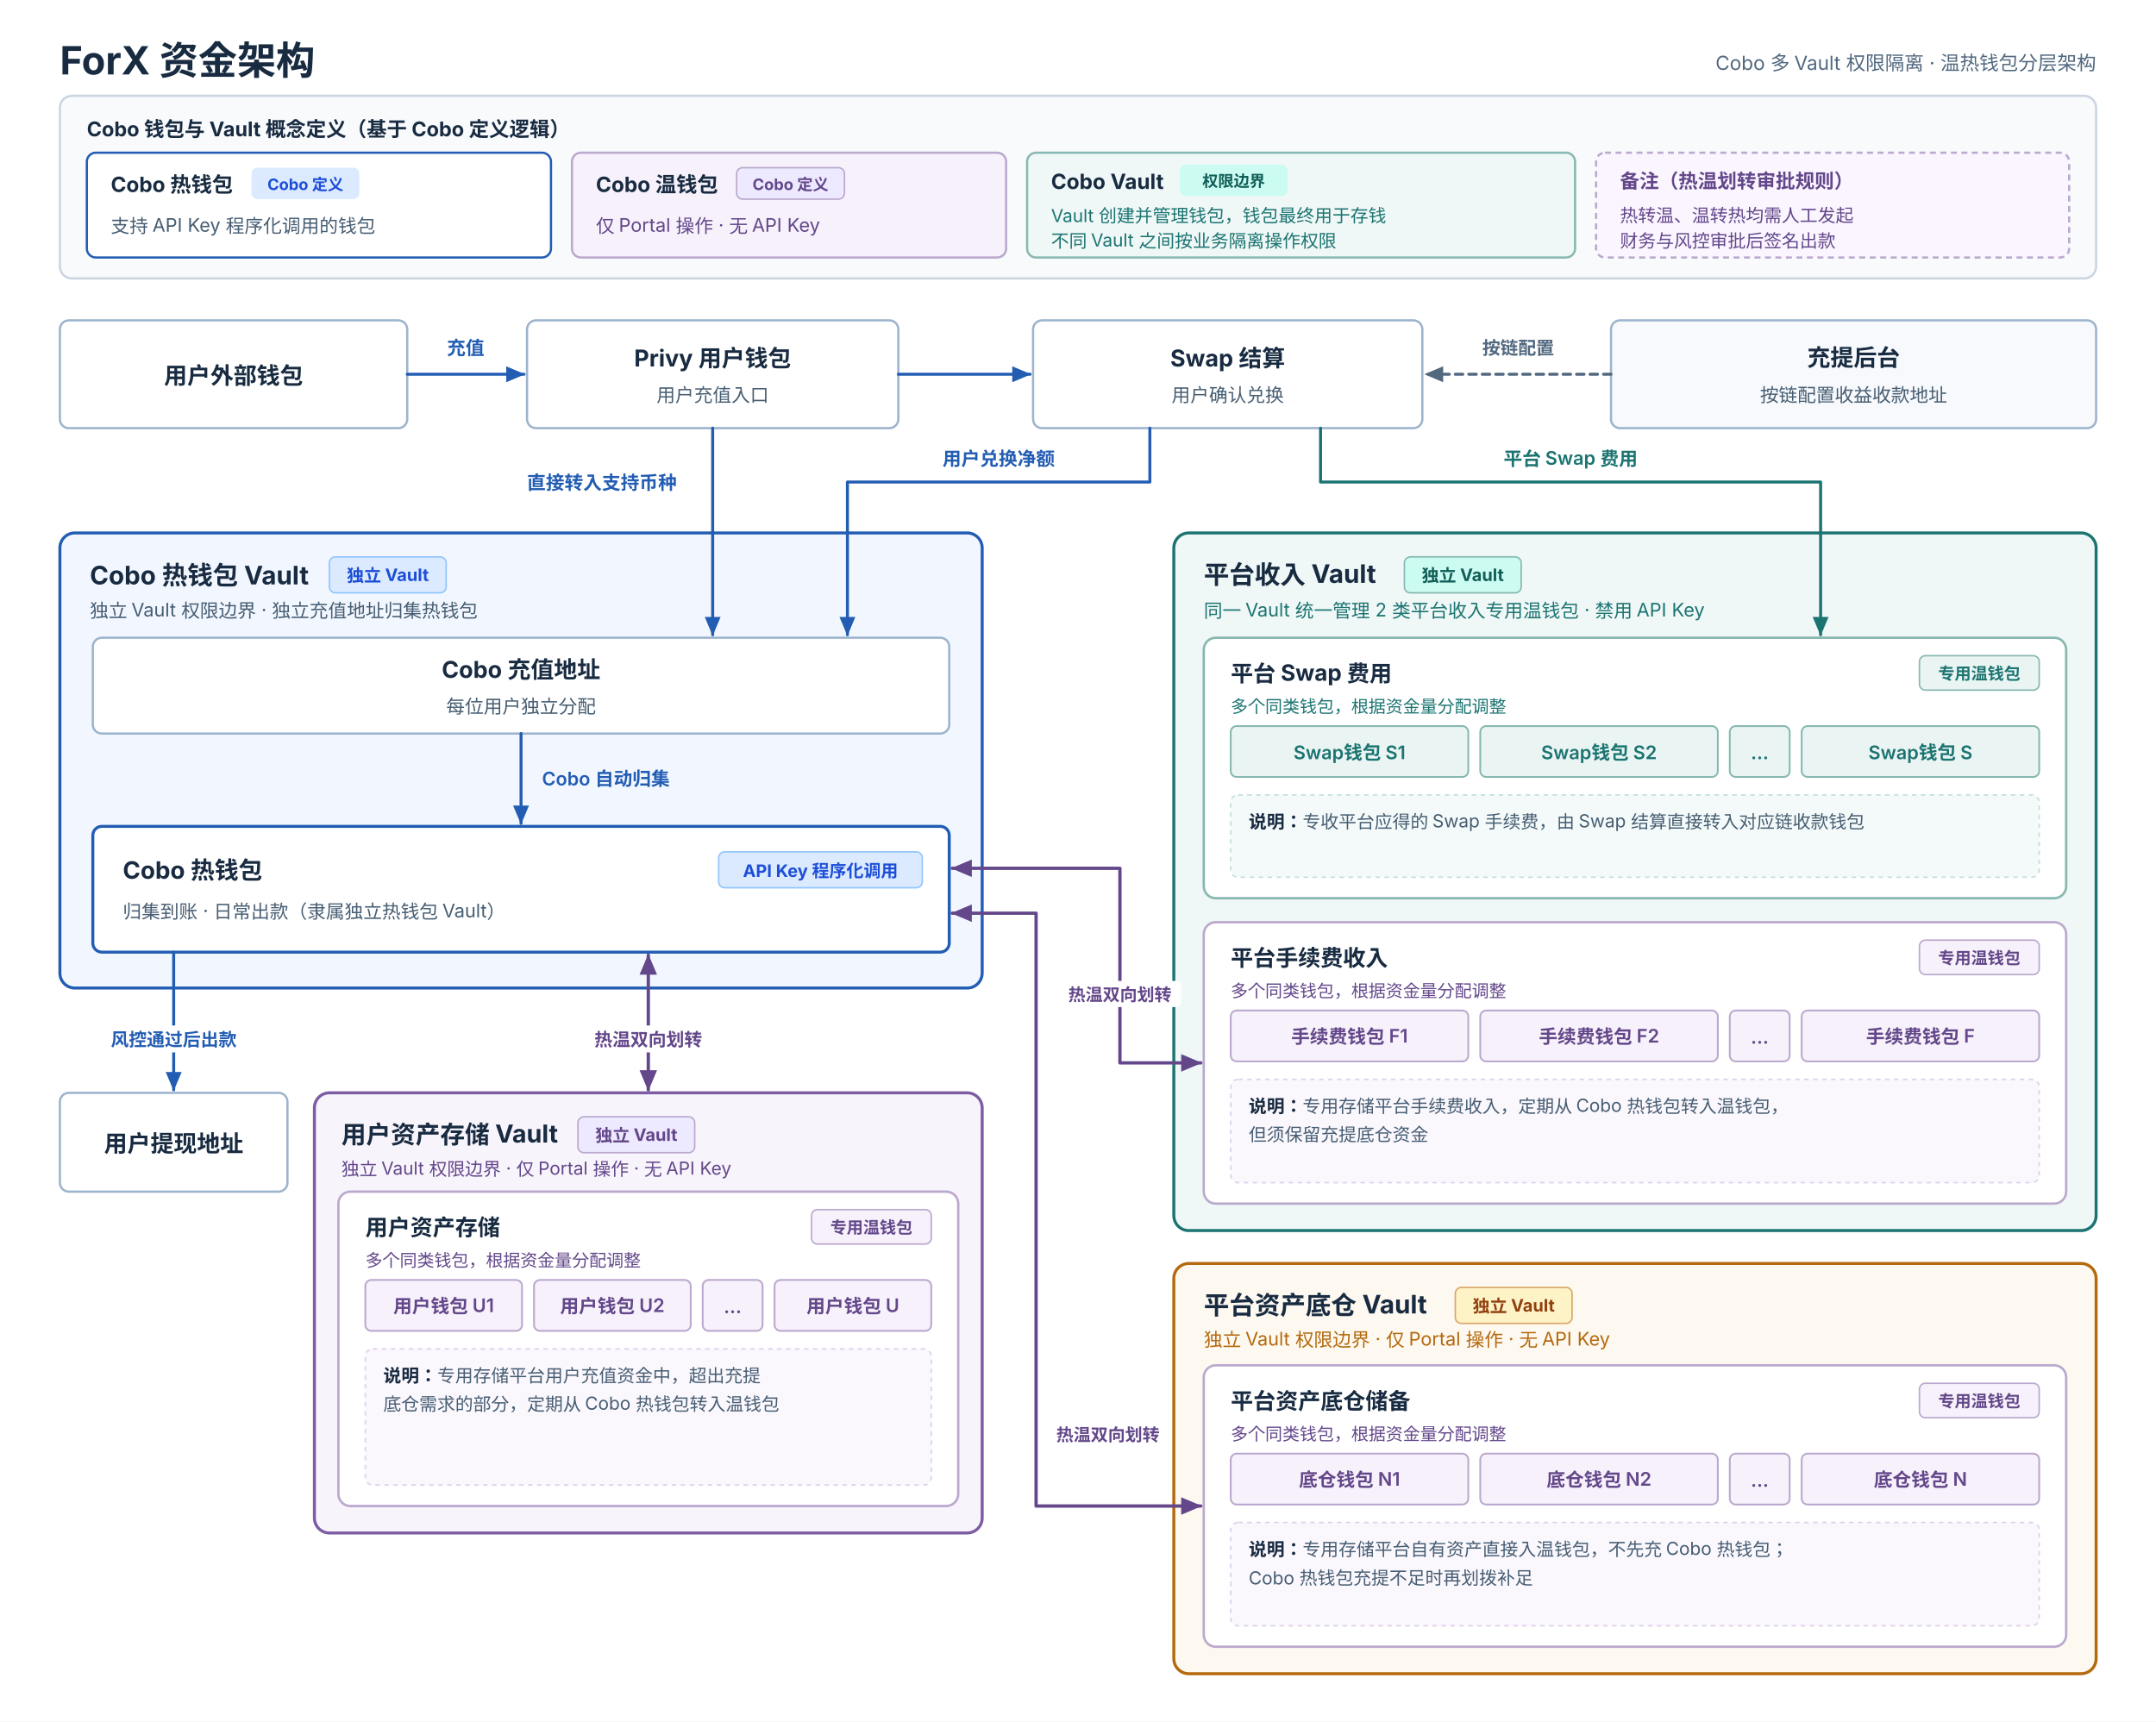
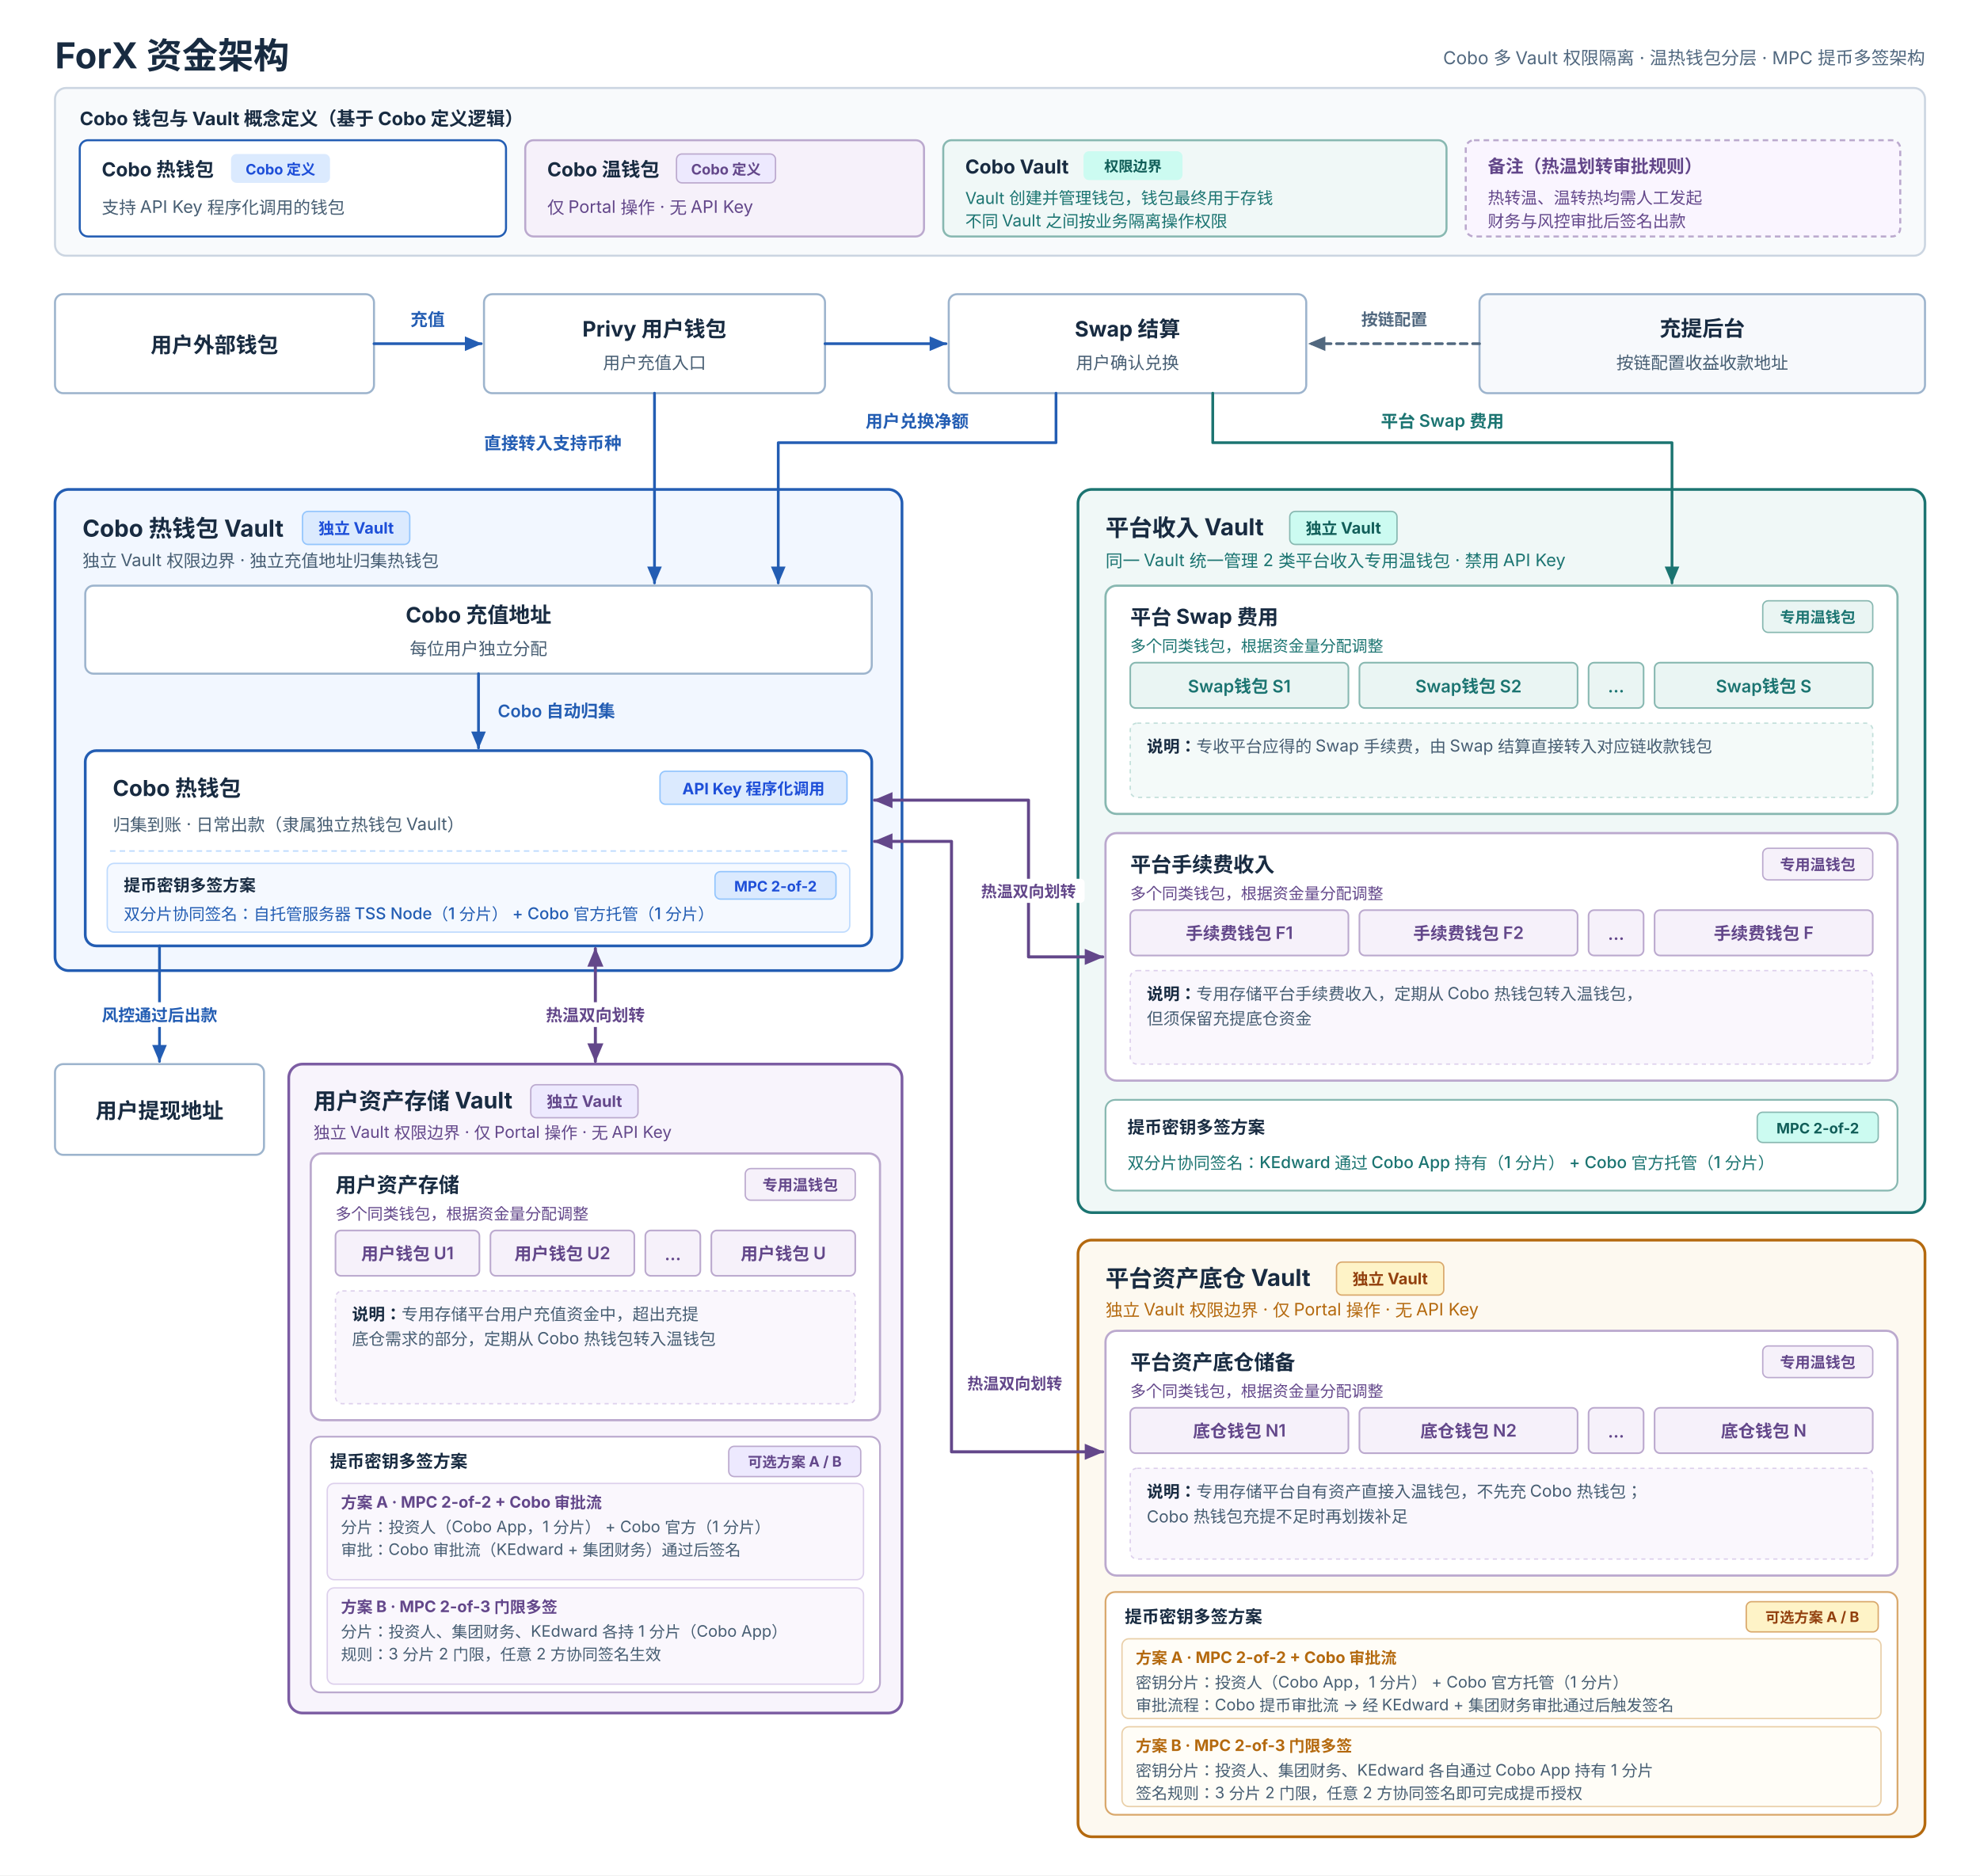
- <svg xmlns="http://www.w3.org/2000/svg" viewBox="0 0 1440 1150" width="1440" height="1150" role="img" aria-label="ForX 资金架构图">
+ <svg xmlns="http://www.w3.org/2000/svg" viewBox="0 0 1440 1364" width="1440" height="1364" role="img" aria-label="ForX 资金架构图">
  <defs>
    <style>
      text { font-family: "PingFang SC", "Hiragino Sans GB", "Microsoft YaHei", "WenQuanYi Micro Hei", -apple-system, BlinkMacSystemFont, "Segoe UI", sans-serif; }
    </style>
    <marker id="arr-blue" viewBox="0 0 10 10" refX="8.5" refY="5" markerWidth="7" markerHeight="7" orient="auto">
      <path d="M 0 1.2 L 9 5 L 0 8.8 z" fill="#235DB3" />
    </marker>
    <marker id="arr-teal" viewBox="0 0 10 10" refX="8.5" refY="5" markerWidth="7" markerHeight="7" orient="auto">
      <path d="M 0 1.2 L 9 5 L 0 8.8 z" fill="#1B7471" />
    </marker>
    <marker id="arr-slate" viewBox="0 0 10 10" refX="8.5" refY="5" markerWidth="7" markerHeight="7" orient="auto">
      <path d="M 0 1.2 L 9 5 L 0 8.8 z" fill="#51687F" />
    </marker>
    <marker id="arr-purple" viewBox="0 0 10 10" refX="8.5" refY="5" markerWidth="7" markerHeight="7" orient="auto">
      <path d="M 0 1.2 L 9 5 L 0 8.8 z" fill="#63478A" />
    </marker>
    <marker id="arr-purple-start" viewBox="0 0 10 10" refX="1.5" refY="5" markerWidth="7" markerHeight="7" orient="auto">
      <path d="M 10 1.2 L 1 5 L 10 8.8 z" fill="#63478A" />
    </marker>
  </defs>
-   <rect x="0" y="0" width="1440" height="1150" fill="#FFFFFF" />
+   <rect x="0" y="0" width="1440" height="1364" fill="#FFFFFF" />
  <text x="40" y="40" font-size="26" fill="#182B41" font-weight="bold" text-anchor="start" dominant-baseline="middle">ForX 资金架构</text>
-   <text x="1400" y="42" font-size="13" fill="#51687F" font-weight="normal" text-anchor="end" dominant-baseline="middle">Cobo 多 Vault 权限隔离 · 温热钱包分层架构</text>
+   <text x="1400" y="42" font-size="13" fill="#51687F" font-weight="normal" text-anchor="end" dominant-baseline="middle">Cobo 多 Vault 权限隔离 · 温热钱包分层 · MPC 提币多签架构</text>
  <rect x="40" y="64" width="1360" height="122" rx="8" ry="8" fill="#F8FAFC" stroke="#CBD5E1" stroke-width="1.5" />
  <text x="58" y="86" font-size="13.5" fill="#182B41" font-weight="bold" text-anchor="start" dominant-baseline="middle">Cobo 钱包与 Vault 概念定义（基于 Cobo 定义逻辑）</text>
  <rect x="58" y="102" width="310" height="70" rx="6" ry="6" fill="#FFFFFF" stroke="#235DB3" stroke-width="1.5" />
  <text x="74" y="123" font-size="14" fill="#182B41" font-weight="bold" text-anchor="start" dominant-baseline="middle">Cobo 热钱包</text>
  <rect x="168" y="112" width="72" height="21" rx="4" fill="#DBEAFE" />
  <text x="204.0" y="123.0" font-size="10.5" fill="#1D4ED8" font-weight="bold" text-anchor="middle" dominant-baseline="middle">Cobo 定义</text>
  <text x="74" y="151" font-size="12.5" fill="#465D72" font-weight="normal" text-anchor="start" dominant-baseline="middle">支持 API Key 程序化调用的钱包</text>
  <rect x="382" y="102" width="290" height="70" rx="6" ry="6" fill="#F6F1FA" stroke="#BBA9CE" stroke-width="1.5" />
  <text x="398" y="123" font-size="14" fill="#182B41" font-weight="bold" text-anchor="start" dominant-baseline="middle">Cobo 温钱包</text>
  <rect x="492" y="112" width="72" height="21" rx="4" fill="#EDE9FE" stroke="#BBA9CE" stroke-width="1" />
  <text x="528.0" y="123.0" font-size="10.5" fill="#63478A" font-weight="bold" text-anchor="middle" dominant-baseline="middle">Cobo 定义</text>
  <text x="398" y="151" font-size="12.5" fill="#63478A" font-weight="normal" text-anchor="start" dominant-baseline="middle">仅 Portal 操作 · 无 API Key</text>
  <rect x="686" y="102" width="366" height="70" rx="6" ry="6" fill="#F0F8F7" stroke="#88B8B1" stroke-width="1.5" />
  <text x="702" y="121" font-size="14" fill="#182B41" font-weight="bold" text-anchor="start" dominant-baseline="middle">Cobo Vault</text>
  <rect x="788" y="110" width="72" height="21" rx="4" fill="#CCFBF1" />
  <text x="824.0" y="121.0" font-size="10.5" fill="#115E59" font-weight="bold" text-anchor="middle" dominant-baseline="middle">权限边界</text>
  <text x="702" y="144" font-size="12" fill="#1B7471" font-weight="normal" text-anchor="start" dominant-baseline="middle">Vault 创建并管理钱包，钱包最终用于存钱</text>
  <text x="702" y="161" font-size="12" fill="#1B7471" font-weight="normal" text-anchor="start" dominant-baseline="middle">不同 Vault 之间按业务隔离操作权限</text>
  <rect x="1066" y="102" width="316" height="70" rx="6" ry="6" fill="#FAF5FF" stroke="#BBA9CE" stroke-width="1.5" stroke-dasharray="4 3" />
  <text x="1082" y="121" font-size="13" fill="#63478A" font-weight="bold" text-anchor="start" dominant-baseline="middle">备注（热温划转审批规则）</text>
  <text x="1082" y="144" font-size="12" fill="#63478A" font-weight="normal" text-anchor="start" dominant-baseline="middle">热转温、温转热均需人工发起</text>
  <text x="1082" y="161" font-size="12" fill="#63478A" font-weight="normal" text-anchor="start" dominant-baseline="middle">财务与风控审批后签名出款</text>
  <rect x="40" y="214" width="232" height="72" rx="6" ry="6" fill="#FFFFFF" stroke="#9DB4CD" stroke-width="1.5" />
  <text x="156.0" y="251.0" font-size="15.5" fill="#182B41" font-weight="bold" text-anchor="middle" dominant-baseline="middle">用户外部钱包</text>
  <rect x="352" y="214" width="248" height="72" rx="6" ry="6" fill="#FFFFFF" stroke="#9DB4CD" stroke-width="1.5" />
  <text x="476.0" y="239.0" font-size="15.5" fill="#182B41" font-weight="bold" text-anchor="middle" dominant-baseline="middle">Privy 用户钱包</text>
  <text x="476.0" y="264.0" font-size="12.5" fill="#465D72" font-weight="normal" text-anchor="middle" dominant-baseline="middle">用户充值入口</text>
  <rect x="690" y="214" width="260" height="72" rx="6" ry="6" fill="#FFFFFF" stroke="#9DB4CD" stroke-width="1.5" />
  <text x="820.0" y="239.0" font-size="15.5" fill="#182B41" font-weight="bold" text-anchor="middle" dominant-baseline="middle">Swap 结算</text>
  <text x="820.0" y="264.0" font-size="12.5" fill="#465D72" font-weight="normal" text-anchor="middle" dominant-baseline="middle">用户确认兑换</text>
  <rect x="1076" y="214" width="324" height="72" rx="6" ry="6" fill="#F7F9FC" stroke="#9DB4CD" stroke-width="1.5" />
  <text x="1238.0" y="239.0" font-size="15.5" fill="#182B41" font-weight="bold" text-anchor="middle" dominant-baseline="middle">充提后台</text>
  <text x="1238.0" y="264.0" font-size="12.5" fill="#465D72" font-weight="normal" text-anchor="middle" dominant-baseline="middle">按链配置收益收款地址</text>
  <path d="M 272 250 L 350 250" fill="none" stroke="#235DB3" stroke-width="2.0" stroke-linejoin="round" stroke-linecap="round" marker-end="url(#arr-blue)" />
  <rect x="291.8" y="222.8" width="38.5" height="18.5" rx="3" fill="#FFFFFF" />
  <text x="311" y="232.5" font-size="12.5" fill="#235DB3" font-weight="600" text-anchor="middle" dominant-baseline="middle">充值</text>
  <path d="M 600 250 L 688 250" fill="none" stroke="#235DB3" stroke-width="2.0" stroke-linejoin="round" stroke-linecap="round" marker-end="url(#arr-blue)" />
  <path d="M 1076 250 L 952 250" fill="none" stroke="#51687F" stroke-width="2.0" stroke-linejoin="round" stroke-linecap="round" stroke-dasharray="5 4" marker-end="url(#arr-slate)" />
  <rect x="983.5" y="223.0" width="61.0" height="18.0" rx="3" fill="#FFFFFF" />
  <text x="1014" y="232.5" font-size="12" fill="#51687F" font-weight="600" text-anchor="middle" dominant-baseline="middle">按链配置</text>
-   <rect x="40" y="356" width="616" height="304" rx="10" ry="10" fill="#F2F7FF" stroke="#235DB3" stroke-width="2.0" />
+   <rect x="40" y="356" width="616" height="350" rx="10" ry="10" fill="#F2F7FF" stroke="#235DB3" stroke-width="2.0" />
  <text x="60" y="384" font-size="17" fill="#182B41" font-weight="bold" text-anchor="start" dominant-baseline="middle">Cobo 热钱包 Vault</text>
  <rect x="220" y="372" width="78" height="24" rx="4" fill="#DBEAFE" stroke="#93C5FD" stroke-width="1" />
  <text x="259.0" y="384.5" font-size="11.5" fill="#1D4ED8" font-weight="bold" text-anchor="middle" dominant-baseline="middle">独立 Vault</text>
  <text x="60" y="408" font-size="12.5" fill="#465D72" font-weight="normal" text-anchor="start" dominant-baseline="middle">独立 Vault 权限边界 · 独立充值地址归集热钱包</text>
  <rect x="62" y="426" width="572" height="64" rx="6" ry="6" fill="#FFFFFF" stroke="#9DB4CD" stroke-width="1.5" />
  <text x="348.0" y="447.0" font-size="15.5" fill="#182B41" font-weight="bold" text-anchor="middle" dominant-baseline="middle">Cobo 充值地址</text>
  <text x="348.0" y="472.0" font-size="12.5" fill="#465D72" font-weight="normal" text-anchor="middle" dominant-baseline="middle">每位用户独立分配</text>
-   <rect x="62" y="552" width="572" height="84" rx="6" ry="6" fill="#FFFFFF" stroke="#235DB3" stroke-width="2.0" />
-   <text x="82" y="581" font-size="16" fill="#182B41" font-weight="bold" text-anchor="start" dominant-baseline="middle">Cobo 热钱包</text>
-   <rect x="480" y="569" width="136" height="24" rx="4" fill="#DBEAFE" stroke="#93C5FD" stroke-width="1" />
-   <text x="548.0" y="581.5" font-size="11.5" fill="#1D4ED8" font-weight="bold" text-anchor="middle" dominant-baseline="middle">API Key 程序化调用</text>
-   <text x="82" y="609" font-size="12.5" fill="#465D72" font-weight="normal" text-anchor="start" dominant-baseline="middle">归集到账 · 日常出款（隶属独立热钱包 Vault）</text>
-   <path d="M 348 490 L 348 550" fill="none" stroke="#235DB3" stroke-width="2.0" stroke-linejoin="round" stroke-linecap="round" marker-end="url(#arr-blue)" />
-   <text x="362" y="520" font-size="12.5" fill="#235DB3" font-weight="600" text-anchor="start" dominant-baseline="middle">Cobo 自动归集</text>
-   <rect x="40" y="730" width="152" height="66" rx="6" ry="6" fill="#FFFFFF" stroke="#9DB4CD" stroke-width="1.5" />
-   <text x="116.0" y="764.0" font-size="15.5" fill="#182B41" font-weight="bold" text-anchor="middle" dominant-baseline="middle">用户提现地址</text>
-   <rect x="210" y="730" width="446" height="294" rx="10" ry="10" fill="#F8F4FC" stroke="#7C5DA3" stroke-width="2.0" />
-   <text x="228" y="758" font-size="16.5" fill="#182B41" font-weight="bold" text-anchor="start" dominant-baseline="middle">用户资产存储 Vault</text>
-   <rect x="386" y="746" width="78" height="24" rx="4" fill="#EDE9FE" stroke="#BBA9CE" stroke-width="1" />
-   <text x="425.0" y="758.5" font-size="11.5" fill="#63478A" font-weight="bold" text-anchor="middle" dominant-baseline="middle">独立 Vault</text>
-   <text x="228" y="781" font-size="12" fill="#63478A" font-weight="normal" text-anchor="start" dominant-baseline="middle">独立 Vault 权限边界 · 仅 Portal 操作 · 无 API Key</text>
-   <rect x="226" y="796" width="414" height="210" rx="8" ry="8" fill="#FFFFFF" stroke="#BBA9CE" stroke-width="1.6" />
-   <text x="244" y="820" font-size="15" fill="#182B41" font-weight="bold" text-anchor="start" dominant-baseline="middle">用户资产存储</text>
-   <rect x="542" y="808" width="80" height="23" rx="4" fill="#F6F1FA" stroke="#BBA9CE" stroke-width="1" />
-   <text x="582.0" y="820.0" font-size="11" fill="#63478A" font-weight="bold" text-anchor="middle" dominant-baseline="middle">专用温钱包</text>
-   <text x="244" y="842" font-size="11.5" fill="#63478A" font-weight="normal" text-anchor="start" dominant-baseline="middle">多个同类钱包，根据资金量分配调整</text>
-   <rect x="244" y="855" width="104.667" height="34" rx="4" ry="4" fill="#F6F1FA" stroke="#BBA9CE" stroke-width="1.2" />
-   <text x="296.333" y="872.5" font-size="12.5" fill="#63478A" font-weight="600" text-anchor="middle" dominant-baseline="middle">用户钱包 U1</text>
-   <rect x="356.667" y="855" width="104.667" height="34" rx="4" ry="4" fill="#F6F1FA" stroke="#BBA9CE" stroke-width="1.2" />
-   <text x="409.0" y="872.5" font-size="12.5" fill="#63478A" font-weight="600" text-anchor="middle" dominant-baseline="middle">用户钱包 U2</text>
-   <rect x="469.333" y="855" width="40" height="34" rx="4" ry="4" fill="#F6F1FA" stroke="#BBA9CE" stroke-width="1.2" />
-   <text x="489.333" y="872.5" font-size="12.5" fill="#63478A" font-weight="600" text-anchor="middle" dominant-baseline="middle">…</text>
-   <rect x="517.333" y="855" width="104.667" height="34" rx="4" ry="4" fill="#F6F1FA" stroke="#BBA9CE" stroke-width="1.2" />
-   <text x="569.667" y="872.5" font-size="12.5" fill="#63478A" font-weight="600" text-anchor="middle" dominant-baseline="middle">用户钱包 U</text>
-   <rect x="244" y="901" width="378" height="91" rx="5" ry="5" fill="#FAF7FD" stroke="#DDD0EC" stroke-width="1.0" stroke-dasharray="3 3" />
-   <text x="256" y="919" font-size="12" fill="#182B41" font-weight="bold" text-anchor="start" dominant-baseline="middle">说明：</text>
-   <text x="292" y="919" font-size="12" fill="#465D72" font-weight="normal" text-anchor="start" dominant-baseline="middle">专用存储平台用户充值资金中，超出充提</text>
-   <text x="256" y="938" font-size="12" fill="#465D72" font-weight="normal" text-anchor="start" dominant-baseline="middle">底仓需求的部分，定期从 Cobo 热钱包转入温钱包</text>
-   <path d="M 116 636 L 116 728" fill="none" stroke="#235DB3" stroke-width="2.0" stroke-linejoin="round" stroke-linecap="round" marker-end="url(#arr-blue)" />
-   <rect x="67.8" y="685.0" width="96.3" height="18.0" rx="3" fill="#FFFFFF" />
-   <text x="116" y="694.5" font-size="12" fill="#235DB3" font-weight="600" text-anchor="middle" dominant-baseline="middle">风控通过后出款</text>
-   <path d="M 433 638 L 433 728" fill="none" stroke="#63478A" stroke-width="2.2" stroke-linejoin="round" stroke-linecap="round" marker-start="url(#arr-purple-start)" marker-end="url(#arr-purple)" />
-   <rect x="390.7" y="685.0" width="84.6" height="18.0" rx="3" fill="#FFFFFF" />
-   <text x="433" y="694.5" font-size="12" fill="#63478A" font-weight="600" text-anchor="middle" dominant-baseline="middle">热温双向划转</text>
-   <rect x="784" y="356" width="616" height="466" rx="10" ry="10" fill="#F0F8F7" stroke="#1B7471" stroke-width="2.0" />
+   <rect x="62" y="546" width="572" height="142" rx="8" ry="8" fill="#FFFFFF" stroke="#235DB3" stroke-width="2.0" />
+   <text x="82" y="573" font-size="16" fill="#182B41" font-weight="bold" text-anchor="start" dominant-baseline="middle">Cobo 热钱包</text>
+   <rect x="480" y="561" width="136" height="24" rx="4" fill="#DBEAFE" stroke="#93C5FD" stroke-width="1" />
+   <text x="548.0" y="573.5" font-size="11.5" fill="#1D4ED8" font-weight="bold" text-anchor="middle" dominant-baseline="middle">API Key 程序化调用</text>
+   <text x="82" y="600" font-size="12.5" fill="#465D72" font-weight="normal" text-anchor="start" dominant-baseline="middle">归集到账 · 日常出款（隶属独立热钱包 Vault）</text>
+   <line x1="80" y1="619" x2="616" y2="619" stroke="#BFDBFE" stroke-width="1.1" stroke-dasharray="4 3" />
+   <rect x="78" y="628" width="540" height="50" rx="5" ry="5" fill="#F5F9FF" stroke="#BFDBFE" stroke-width="1.0" />
+   <text x="90" y="644" font-size="12" fill="#182B41" font-weight="bold" text-anchor="start" dominant-baseline="middle">提币密钥多签方案</text>
+   <rect x="520" y="634" width="88" height="20" rx="4" fill="#DBEAFE" stroke="#93C5FD" stroke-width="1" />
+   <text x="564.0" y="644.5" font-size="10.5" fill="#1D4ED8" font-weight="bold" text-anchor="middle" dominant-baseline="middle">MPC 2-of-2</text>
+   <text x="90" y="665" font-size="11.8" fill="#235DB3" font-weight="500" text-anchor="start" dominant-baseline="middle">双分片协同签名：自托管服务器 TSS Node（1 分片） + Cobo 官方托管（1 分片）</text>
+   <path d="M 348 490 L 348 544" fill="none" stroke="#235DB3" stroke-width="2.0" stroke-linejoin="round" stroke-linecap="round" marker-end="url(#arr-blue)" />
+   <text x="362" y="517" font-size="12.5" fill="#235DB3" font-weight="600" text-anchor="start" dominant-baseline="middle">Cobo 自动归集</text>
+   <rect x="40" y="774" width="152" height="66" rx="6" ry="6" fill="#FFFFFF" stroke="#9DB4CD" stroke-width="1.5" />
+   <text x="116.0" y="808.0" font-size="15.5" fill="#182B41" font-weight="bold" text-anchor="middle" dominant-baseline="middle">用户提现地址</text>
+   <rect x="210" y="774" width="446" height="472" rx="10" ry="10" fill="#F8F4FC" stroke="#7C5DA3" stroke-width="2.0" />
+   <text x="228" y="801" font-size="16.5" fill="#182B41" font-weight="bold" text-anchor="start" dominant-baseline="middle">用户资产存储 Vault</text>
+   <rect x="386" y="789" width="78" height="24" rx="4" fill="#EDE9FE" stroke="#BBA9CE" stroke-width="1" />
+   <text x="425.0" y="801.5" font-size="11.5" fill="#63478A" font-weight="bold" text-anchor="middle" dominant-baseline="middle">独立 Vault</text>
+   <text x="228" y="824" font-size="12" fill="#63478A" font-weight="normal" text-anchor="start" dominant-baseline="middle">独立 Vault 权限边界 · 仅 Portal 操作 · 无 API Key</text>
+   <rect x="226" y="839" width="414" height="194" rx="8" ry="8" fill="#FFFFFF" stroke="#BBA9CE" stroke-width="1.6" />
+   <text x="244" y="862" font-size="15" fill="#182B41" font-weight="bold" text-anchor="start" dominant-baseline="middle">用户资产存储</text>
+   <rect x="542" y="850" width="80" height="23" rx="4" fill="#F6F1FA" stroke="#BBA9CE" stroke-width="1" />
+   <text x="582.0" y="862.0" font-size="11" fill="#63478A" font-weight="bold" text-anchor="middle" dominant-baseline="middle">专用温钱包</text>
+   <text x="244" y="883" font-size="11.5" fill="#63478A" font-weight="normal" text-anchor="start" dominant-baseline="middle">多个同类钱包，根据资金量分配调整</text>
+   <rect x="244" y="895" width="104.667" height="33" rx="4" ry="4" fill="#F6F1FA" stroke="#BBA9CE" stroke-width="1.2" />
+   <text x="296.333" y="912.0" font-size="12.5" fill="#63478A" font-weight="600" text-anchor="middle" dominant-baseline="middle">用户钱包 U1</text>
+   <rect x="356.667" y="895" width="104.667" height="33" rx="4" ry="4" fill="#F6F1FA" stroke="#BBA9CE" stroke-width="1.2" />
+   <text x="409.0" y="912.0" font-size="12.5" fill="#63478A" font-weight="600" text-anchor="middle" dominant-baseline="middle">用户钱包 U2</text>
+   <rect x="469.333" y="895" width="40" height="33" rx="4" ry="4" fill="#F6F1FA" stroke="#BBA9CE" stroke-width="1.2" />
+   <text x="489.333" y="912.0" font-size="12.5" fill="#63478A" font-weight="600" text-anchor="middle" dominant-baseline="middle">…</text>
+   <rect x="517.333" y="895" width="104.667" height="33" rx="4" ry="4" fill="#F6F1FA" stroke="#BBA9CE" stroke-width="1.2" />
+   <text x="569.667" y="912.0" font-size="12.5" fill="#63478A" font-weight="600" text-anchor="middle" dominant-baseline="middle">用户钱包 U</text>
+   <rect x="244" y="939" width="378" height="82" rx="5" ry="5" fill="#FAF7FD" stroke="#DDD0EC" stroke-width="1.0" stroke-dasharray="3 3" />
+   <text x="256" y="956" font-size="12" fill="#182B41" font-weight="bold" text-anchor="start" dominant-baseline="middle">说明：</text>
+   <text x="292" y="956" font-size="12" fill="#465D72" font-weight="normal" text-anchor="start" dominant-baseline="middle">专用存储平台用户充值资金中，超出充提</text>
+   <text x="256" y="974" font-size="12" fill="#465D72" font-weight="normal" text-anchor="start" dominant-baseline="middle">底仓需求的部分，定期从 Cobo 热钱包转入温钱包</text>
+   <rect x="226" y="1045" width="414" height="186" rx="7" ry="7" fill="#FFFFFF" stroke="#BBA9CE" stroke-width="1.3" />
+   <text x="240" y="1063" font-size="12.5" fill="#182B41" font-weight="bold" text-anchor="start" dominant-baseline="middle">提币密钥多签方案</text>
+   <rect x="530" y="1052" width="96" height="22" rx="4" fill="#EDE9FE" stroke="#BBA9CE" stroke-width="1" />
+   <text x="578.0" y="1063.5" font-size="10.5" fill="#63478A" font-weight="bold" text-anchor="middle" dominant-baseline="middle">可选方案 A / B</text>
+   <rect x="238" y="1079.0" width="390" height="70.0" rx="5" ry="5" fill="#FAF7FD" stroke="#DDD0EC" stroke-width="1.0" />
+   <text x="248" y="1093.0" font-size="11.5" fill="#63478A" font-weight="bold" text-anchor="start" dominant-baseline="middle">方案 A · MPC 2-of-2 + Cobo 审批流</text>
+   <text x="248" y="1111.0" font-size="11.5" fill="#465D72" font-weight="normal" text-anchor="start" dominant-baseline="middle">分片：投资人（Cobo App，1 分片） + Cobo 官方（1 分片）</text>
+   <text x="248" y="1127.5" font-size="11.5" fill="#465D72" font-weight="normal" text-anchor="start" dominant-baseline="middle">审批：Cobo 审批流（KEdward + 集团财务）通过后签名</text>
+   <rect x="238" y="1155.0" width="390" height="70.0" rx="5" ry="5" fill="#FAF7FD" stroke="#DDD0EC" stroke-width="1.0" />
+   <text x="248" y="1169.0" font-size="11.5" fill="#63478A" font-weight="bold" text-anchor="start" dominant-baseline="middle">方案 B · MPC 2-of-3 门限多签</text>
+   <text x="248" y="1187.0" font-size="11.5" fill="#465D72" font-weight="normal" text-anchor="start" dominant-baseline="middle">分片：投资人、集团财务、KEdward 各持 1 分片（Cobo App）</text>
+   <text x="248" y="1203.5" font-size="11.5" fill="#465D72" font-weight="normal" text-anchor="start" dominant-baseline="middle">规则：3 分片 2 门限，任意 2 方协同签名生效</text>
+   <path d="M 116 688 L 116 772" fill="none" stroke="#235DB3" stroke-width="2.0" stroke-linejoin="round" stroke-linecap="round" marker-end="url(#arr-blue)" />
+   <rect x="67.8" y="729.0" width="96.3" height="18.0" rx="3" fill="#FFFFFF" />
+   <text x="116" y="738.5" font-size="12" fill="#235DB3" font-weight="600" text-anchor="middle" dominant-baseline="middle">风控通过后出款</text>
+   <path d="M 433 690 L 433 772" fill="none" stroke="#63478A" stroke-width="2.2" stroke-linejoin="round" stroke-linecap="round" marker-start="url(#arr-purple-start)" marker-end="url(#arr-purple)" />
+   <rect x="390.7" y="729.0" width="84.6" height="18.0" rx="3" fill="#FFFFFF" />
+   <text x="433" y="738.5" font-size="12" fill="#63478A" font-weight="600" text-anchor="middle" dominant-baseline="middle">热温双向划转</text>
+   <rect x="784" y="356" width="616" height="526" rx="10" ry="10" fill="#F0F8F7" stroke="#1B7471" stroke-width="2.0" />
  <text x="804" y="384" font-size="17" fill="#182B41" font-weight="bold" text-anchor="start" dominant-baseline="middle">平台收入 Vault</text>
  <rect x="938" y="372" width="78" height="24" rx="4" fill="#CCFBF1" stroke="#88B8B1" stroke-width="1" />
  <text x="977.0" y="384.5" font-size="11.5" fill="#115E59" font-weight="bold" text-anchor="middle" dominant-baseline="middle">独立 Vault</text>
  <text x="804" y="408" font-size="12.5" fill="#1B7471" font-weight="normal" text-anchor="start" dominant-baseline="middle">同一 Vault 统一管理 2 类平台收入专用温钱包 · 禁用 API Key</text>
-   <rect x="804" y="426" width="576" height="174" rx="8" ry="8" fill="#FFFFFF" stroke="#88B8B1" stroke-width="1.6" />
-   <text x="822" y="450" font-size="15" fill="#182B41" font-weight="bold" text-anchor="start" dominant-baseline="middle">平台 Swap 费用</text>
-   <rect x="1282" y="438" width="80" height="23" rx="4" fill="#EAF5F3" stroke="#88B8B1" stroke-width="1" />
-   <text x="1322.0" y="450.0" font-size="11" fill="#1B7471" font-weight="bold" text-anchor="middle" dominant-baseline="middle">专用温钱包</text>
-   <text x="822" y="472" font-size="11.5" fill="#1B7471" font-weight="normal" text-anchor="start" dominant-baseline="middle">多个同类钱包，根据资金量分配调整</text>
-   <rect x="822" y="485" width="158.667" height="34" rx="4" ry="4" fill="#EAF5F3" stroke="#88B8B1" stroke-width="1.2" />
-   <text x="901.333" y="502.5" font-size="12.5" fill="#1B7471" font-weight="600" text-anchor="middle" dominant-baseline="middle">Swap钱包 S1</text>
-   <rect x="988.667" y="485" width="158.667" height="34" rx="4" ry="4" fill="#EAF5F3" stroke="#88B8B1" stroke-width="1.2" />
-   <text x="1068.0" y="502.5" font-size="12.5" fill="#1B7471" font-weight="600" text-anchor="middle" dominant-baseline="middle">Swap钱包 S2</text>
-   <rect x="1155.333" y="485" width="40" height="34" rx="4" ry="4" fill="#EAF5F3" stroke="#88B8B1" stroke-width="1.2" />
-   <text x="1175.333" y="502.5" font-size="12.5" fill="#1B7471" font-weight="600" text-anchor="middle" dominant-baseline="middle">…</text>
-   <rect x="1203.333" y="485" width="158.667" height="34" rx="4" ry="4" fill="#EAF5F3" stroke="#88B8B1" stroke-width="1.2" />
-   <text x="1282.667" y="502.5" font-size="12.5" fill="#1B7471" font-weight="600" text-anchor="middle" dominant-baseline="middle">Swap钱包 S</text>
-   <rect x="822" y="531" width="540" height="55" rx="5" ry="5" fill="#F4FAF9" stroke="#C2DFDA" stroke-width="1.0" stroke-dasharray="3 3" />
-   <text x="834" y="549" font-size="12" fill="#182B41" font-weight="bold" text-anchor="start" dominant-baseline="middle">说明：</text>
-   <text x="870" y="549" font-size="12" fill="#465D72" font-weight="normal" text-anchor="start" dominant-baseline="middle">专收平台应得的 Swap 手续费，由 Swap 结算直接转入对应链收款钱包</text>
-   <rect x="804" y="616" width="576" height="188" rx="8" ry="8" fill="#FFFFFF" stroke="#BBA9CE" stroke-width="1.6" />
-   <text x="822" y="640" font-size="15" fill="#182B41" font-weight="bold" text-anchor="start" dominant-baseline="middle">平台手续费收入</text>
-   <rect x="1282" y="628" width="80" height="23" rx="4" fill="#F6F1FA" stroke="#BBA9CE" stroke-width="1" />
-   <text x="1322.0" y="640.0" font-size="11" fill="#63478A" font-weight="bold" text-anchor="middle" dominant-baseline="middle">专用温钱包</text>
-   <text x="822" y="662" font-size="11.5" fill="#63478A" font-weight="normal" text-anchor="start" dominant-baseline="middle">多个同类钱包，根据资金量分配调整</text>
-   <rect x="822" y="675" width="158.667" height="34" rx="4" ry="4" fill="#F6F1FA" stroke="#BBA9CE" stroke-width="1.2" />
-   <text x="901.333" y="692.5" font-size="12.5" fill="#63478A" font-weight="600" text-anchor="middle" dominant-baseline="middle">手续费钱包 F1</text>
-   <rect x="988.667" y="675" width="158.667" height="34" rx="4" ry="4" fill="#F6F1FA" stroke="#BBA9CE" stroke-width="1.2" />
-   <text x="1068.0" y="692.5" font-size="12.5" fill="#63478A" font-weight="600" text-anchor="middle" dominant-baseline="middle">手续费钱包 F2</text>
-   <rect x="1155.333" y="675" width="40" height="34" rx="4" ry="4" fill="#F6F1FA" stroke="#BBA9CE" stroke-width="1.2" />
-   <text x="1175.333" y="692.5" font-size="12.5" fill="#63478A" font-weight="600" text-anchor="middle" dominant-baseline="middle">…</text>
-   <rect x="1203.333" y="675" width="158.667" height="34" rx="4" ry="4" fill="#F6F1FA" stroke="#BBA9CE" stroke-width="1.2" />
-   <text x="1282.667" y="692.5" font-size="12.5" fill="#63478A" font-weight="600" text-anchor="middle" dominant-baseline="middle">手续费钱包 F</text>
-   <rect x="822" y="721" width="540" height="69" rx="5" ry="5" fill="#FAF7FD" stroke="#DDD0EC" stroke-width="1.0" stroke-dasharray="3 3" />
-   <text x="834" y="739" font-size="12" fill="#182B41" font-weight="bold" text-anchor="start" dominant-baseline="middle">说明：</text>
-   <text x="870" y="739" font-size="12" fill="#465D72" font-weight="normal" text-anchor="start" dominant-baseline="middle">专用存储平台手续费收入，定期从 Cobo 热钱包转入温钱包，</text>
-   <text x="834" y="758" font-size="12" fill="#465D72" font-weight="normal" text-anchor="start" dominant-baseline="middle">但须保留充提底仓资金</text>
-   <rect x="784" y="844" width="616" height="274" rx="10" ry="10" fill="#FDF9F0" stroke="#B4690E" stroke-width="2.0" />
-   <text x="804" y="872" font-size="17" fill="#182B41" font-weight="bold" text-anchor="start" dominant-baseline="middle">平台资产底仓 Vault</text>
-   <rect x="972" y="860" width="78" height="24" rx="4" fill="#FEF3C7" stroke="#D9A86C" stroke-width="1" />
-   <text x="1011.0" y="872.5" font-size="11.5" fill="#92400E" font-weight="bold" text-anchor="middle" dominant-baseline="middle">独立 Vault</text>
-   <text x="804" y="895" font-size="12.5" fill="#B4690E" font-weight="normal" text-anchor="start" dominant-baseline="middle">独立 Vault 权限边界 · 仅 Portal 操作 · 无 API Key</text>
-   <rect x="804" y="912" width="576" height="188" rx="8" ry="8" fill="#FFFFFF" stroke="#BBA9CE" stroke-width="1.6" />
-   <text x="822" y="936" font-size="15" fill="#182B41" font-weight="bold" text-anchor="start" dominant-baseline="middle">平台资产底仓储备</text>
-   <rect x="1282" y="924" width="80" height="23" rx="4" fill="#F6F1FA" stroke="#BBA9CE" stroke-width="1" />
-   <text x="1322.0" y="936.0" font-size="11" fill="#63478A" font-weight="bold" text-anchor="middle" dominant-baseline="middle">专用温钱包</text>
-   <text x="822" y="958" font-size="11.5" fill="#63478A" font-weight="normal" text-anchor="start" dominant-baseline="middle">多个同类钱包，根据资金量分配调整</text>
-   <rect x="822" y="971" width="158.667" height="34" rx="4" ry="4" fill="#F6F1FA" stroke="#BBA9CE" stroke-width="1.2" />
-   <text x="901.333" y="988.5" font-size="12.5" fill="#63478A" font-weight="600" text-anchor="middle" dominant-baseline="middle">底仓钱包 N1</text>
-   <rect x="988.667" y="971" width="158.667" height="34" rx="4" ry="4" fill="#F6F1FA" stroke="#BBA9CE" stroke-width="1.2" />
-   <text x="1068.0" y="988.5" font-size="12.5" fill="#63478A" font-weight="600" text-anchor="middle" dominant-baseline="middle">底仓钱包 N2</text>
-   <rect x="1155.333" y="971" width="40" height="34" rx="4" ry="4" fill="#F6F1FA" stroke="#BBA9CE" stroke-width="1.2" />
-   <text x="1175.333" y="988.5" font-size="12.5" fill="#63478A" font-weight="600" text-anchor="middle" dominant-baseline="middle">…</text>
-   <rect x="1203.333" y="971" width="158.667" height="34" rx="4" ry="4" fill="#F6F1FA" stroke="#BBA9CE" stroke-width="1.2" />
-   <text x="1282.667" y="988.5" font-size="12.5" fill="#63478A" font-weight="600" text-anchor="middle" dominant-baseline="middle">底仓钱包 N</text>
-   <rect x="822" y="1017" width="540" height="69" rx="5" ry="5" fill="#FAF7FD" stroke="#DDD0EC" stroke-width="1.0" stroke-dasharray="3 3" />
-   <text x="834" y="1035" font-size="12" fill="#182B41" font-weight="bold" text-anchor="start" dominant-baseline="middle">说明：</text>
-   <text x="870" y="1035" font-size="12" fill="#465D72" font-weight="normal" text-anchor="start" dominant-baseline="middle">专用存储平台自有资产直接入温钱包，不先充 Cobo 热钱包；</text>
-   <text x="834" y="1054" font-size="12" fill="#465D72" font-weight="normal" text-anchor="start" dominant-baseline="middle">Cobo 热钱包充提不足时再划拨补足</text>
+   <rect x="804" y="426" width="576" height="166" rx="8" ry="8" fill="#FFFFFF" stroke="#88B8B1" stroke-width="1.6" />
+   <text x="822" y="449" font-size="15" fill="#182B41" font-weight="bold" text-anchor="start" dominant-baseline="middle">平台 Swap 费用</text>
+   <rect x="1282" y="437" width="80" height="23" rx="4" fill="#EAF5F3" stroke="#88B8B1" stroke-width="1" />
+   <text x="1322.0" y="449.0" font-size="11" fill="#1B7471" font-weight="bold" text-anchor="middle" dominant-baseline="middle">专用温钱包</text>
+   <text x="822" y="470" font-size="11.5" fill="#1B7471" font-weight="normal" text-anchor="start" dominant-baseline="middle">多个同类钱包，根据资金量分配调整</text>
+   <rect x="822" y="482" width="158.667" height="33" rx="4" ry="4" fill="#EAF5F3" stroke="#88B8B1" stroke-width="1.2" />
+   <text x="901.333" y="499.0" font-size="12.5" fill="#1B7471" font-weight="600" text-anchor="middle" dominant-baseline="middle">Swap钱包 S1</text>
+   <rect x="988.667" y="482" width="158.667" height="33" rx="4" ry="4" fill="#EAF5F3" stroke="#88B8B1" stroke-width="1.2" />
+   <text x="1068.0" y="499.0" font-size="12.5" fill="#1B7471" font-weight="600" text-anchor="middle" dominant-baseline="middle">Swap钱包 S2</text>
+   <rect x="1155.333" y="482" width="40" height="33" rx="4" ry="4" fill="#EAF5F3" stroke="#88B8B1" stroke-width="1.2" />
+   <text x="1175.333" y="499.0" font-size="12.5" fill="#1B7471" font-weight="600" text-anchor="middle" dominant-baseline="middle">…</text>
+   <rect x="1203.333" y="482" width="158.667" height="33" rx="4" ry="4" fill="#EAF5F3" stroke="#88B8B1" stroke-width="1.2" />
+   <text x="1282.667" y="499.0" font-size="12.5" fill="#1B7471" font-weight="600" text-anchor="middle" dominant-baseline="middle">Swap钱包 S</text>
+   <rect x="822" y="526" width="540" height="54" rx="5" ry="5" fill="#F4FAF9" stroke="#C2DFDA" stroke-width="1.0" stroke-dasharray="3 3" />
+   <text x="834" y="543" font-size="12" fill="#182B41" font-weight="bold" text-anchor="start" dominant-baseline="middle">说明：</text>
+   <text x="870" y="543" font-size="12" fill="#465D72" font-weight="normal" text-anchor="start" dominant-baseline="middle">专收平台应得的 Swap 手续费，由 Swap 结算直接转入对应链收款钱包</text>
+   <rect x="804" y="606" width="576" height="180" rx="8" ry="8" fill="#FFFFFF" stroke="#BBA9CE" stroke-width="1.6" />
+   <text x="822" y="629" font-size="15" fill="#182B41" font-weight="bold" text-anchor="start" dominant-baseline="middle">平台手续费收入</text>
+   <rect x="1282" y="617" width="80" height="23" rx="4" fill="#F6F1FA" stroke="#BBA9CE" stroke-width="1" />
+   <text x="1322.0" y="629.0" font-size="11" fill="#63478A" font-weight="bold" text-anchor="middle" dominant-baseline="middle">专用温钱包</text>
+   <text x="822" y="650" font-size="11.5" fill="#63478A" font-weight="normal" text-anchor="start" dominant-baseline="middle">多个同类钱包，根据资金量分配调整</text>
+   <rect x="822" y="662" width="158.667" height="33" rx="4" ry="4" fill="#F6F1FA" stroke="#BBA9CE" stroke-width="1.2" />
+   <text x="901.333" y="679.0" font-size="12.5" fill="#63478A" font-weight="600" text-anchor="middle" dominant-baseline="middle">手续费钱包 F1</text>
+   <rect x="988.667" y="662" width="158.667" height="33" rx="4" ry="4" fill="#F6F1FA" stroke="#BBA9CE" stroke-width="1.2" />
+   <text x="1068.0" y="679.0" font-size="12.5" fill="#63478A" font-weight="600" text-anchor="middle" dominant-baseline="middle">手续费钱包 F2</text>
+   <rect x="1155.333" y="662" width="40" height="33" rx="4" ry="4" fill="#F6F1FA" stroke="#BBA9CE" stroke-width="1.2" />
+   <text x="1175.333" y="679.0" font-size="12.5" fill="#63478A" font-weight="600" text-anchor="middle" dominant-baseline="middle">…</text>
+   <rect x="1203.333" y="662" width="158.667" height="33" rx="4" ry="4" fill="#F6F1FA" stroke="#BBA9CE" stroke-width="1.2" />
+   <text x="1282.667" y="679.0" font-size="12.5" fill="#63478A" font-weight="600" text-anchor="middle" dominant-baseline="middle">手续费钱包 F</text>
+   <rect x="822" y="706" width="540" height="68" rx="5" ry="5" fill="#FAF7FD" stroke="#DDD0EC" stroke-width="1.0" stroke-dasharray="3 3" />
+   <text x="834" y="723" font-size="12" fill="#182B41" font-weight="bold" text-anchor="start" dominant-baseline="middle">说明：</text>
+   <text x="870" y="723" font-size="12" fill="#465D72" font-weight="normal" text-anchor="start" dominant-baseline="middle">专用存储平台手续费收入，定期从 Cobo 热钱包转入温钱包，</text>
+   <text x="834" y="741" font-size="12" fill="#465D72" font-weight="normal" text-anchor="start" dominant-baseline="middle">但须保留充提底仓资金</text>
+   <rect x="804" y="800" width="576" height="66" rx="7" ry="7" fill="#FFFFFF" stroke="#88B8B1" stroke-width="1.3" />
+   <text x="820" y="820" font-size="12.5" fill="#182B41" font-weight="bold" text-anchor="start" dominant-baseline="middle">提币密钥多签方案</text>
+   <rect x="1278" y="809" width="88" height="22" rx="4" fill="#CCFBF1" stroke="#88B8B1" stroke-width="1" />
+   <text x="1322.0" y="820.5" font-size="10.5" fill="#115E59" font-weight="bold" text-anchor="middle" dominant-baseline="middle">MPC 2-of-2</text>
+   <text x="820" y="846" font-size="12" fill="#1B7471" font-weight="500" text-anchor="start" dominant-baseline="middle">双分片协同签名：KEdward 通过 Cobo App 持有（1 分片） + Cobo 官方托管（1 分片）</text>
+   <rect x="784" y="902" width="616" height="434" rx="10" ry="10" fill="#FDF9F0" stroke="#B4690E" stroke-width="2.0" />
+   <text x="804" y="930" font-size="17" fill="#182B41" font-weight="bold" text-anchor="start" dominant-baseline="middle">平台资产底仓 Vault</text>
+   <rect x="972" y="918" width="78" height="24" rx="4" fill="#FEF3C7" stroke="#D9A86C" stroke-width="1" />
+   <text x="1011.0" y="930.5" font-size="11.5" fill="#92400E" font-weight="bold" text-anchor="middle" dominant-baseline="middle">独立 Vault</text>
+   <text x="804" y="953" font-size="12.5" fill="#B4690E" font-weight="normal" text-anchor="start" dominant-baseline="middle">独立 Vault 权限边界 · 仅 Portal 操作 · 无 API Key</text>
+   <rect x="804" y="968" width="576" height="178" rx="8" ry="8" fill="#FFFFFF" stroke="#BBA9CE" stroke-width="1.6" />
+   <text x="822" y="991" font-size="15" fill="#182B41" font-weight="bold" text-anchor="start" dominant-baseline="middle">平台资产底仓储备</text>
+   <rect x="1282" y="979" width="80" height="23" rx="4" fill="#F6F1FA" stroke="#BBA9CE" stroke-width="1" />
+   <text x="1322.0" y="991.0" font-size="11" fill="#63478A" font-weight="bold" text-anchor="middle" dominant-baseline="middle">专用温钱包</text>
+   <text x="822" y="1012" font-size="11.5" fill="#63478A" font-weight="normal" text-anchor="start" dominant-baseline="middle">多个同类钱包，根据资金量分配调整</text>
+   <rect x="822" y="1024" width="158.667" height="33" rx="4" ry="4" fill="#F6F1FA" stroke="#BBA9CE" stroke-width="1.2" />
+   <text x="901.333" y="1041.0" font-size="12.5" fill="#63478A" font-weight="600" text-anchor="middle" dominant-baseline="middle">底仓钱包 N1</text>
+   <rect x="988.667" y="1024" width="158.667" height="33" rx="4" ry="4" fill="#F6F1FA" stroke="#BBA9CE" stroke-width="1.2" />
+   <text x="1068.0" y="1041.0" font-size="12.5" fill="#63478A" font-weight="600" text-anchor="middle" dominant-baseline="middle">底仓钱包 N2</text>
+   <rect x="1155.333" y="1024" width="40" height="33" rx="4" ry="4" fill="#F6F1FA" stroke="#BBA9CE" stroke-width="1.2" />
+   <text x="1175.333" y="1041.0" font-size="12.5" fill="#63478A" font-weight="600" text-anchor="middle" dominant-baseline="middle">…</text>
+   <rect x="1203.333" y="1024" width="158.667" height="33" rx="4" ry="4" fill="#F6F1FA" stroke="#BBA9CE" stroke-width="1.2" />
+   <text x="1282.667" y="1041.0" font-size="12.5" fill="#63478A" font-weight="600" text-anchor="middle" dominant-baseline="middle">底仓钱包 N</text>
+   <rect x="822" y="1068" width="540" height="66" rx="5" ry="5" fill="#FAF7FD" stroke="#DDD0EC" stroke-width="1.0" stroke-dasharray="3 3" />
+   <text x="834" y="1085" font-size="12" fill="#182B41" font-weight="bold" text-anchor="start" dominant-baseline="middle">说明：</text>
+   <text x="870" y="1085" font-size="12" fill="#465D72" font-weight="normal" text-anchor="start" dominant-baseline="middle">专用存储平台自有资产直接入温钱包，不先充 Cobo 热钱包；</text>
+   <text x="834" y="1103" font-size="12" fill="#465D72" font-weight="normal" text-anchor="start" dominant-baseline="middle">Cobo 热钱包充提不足时再划拨补足</text>
+   <rect x="804" y="1158" width="576" height="162" rx="7" ry="7" fill="#FFFFFF" stroke="#D9A86C" stroke-width="1.3" />
+   <text x="818" y="1176" font-size="12.5" fill="#182B41" font-weight="bold" text-anchor="start" dominant-baseline="middle">提币密钥多签方案</text>
+   <rect x="1270" y="1165" width="96" height="22" rx="4" fill="#FEF3C7" stroke="#D9A86C" stroke-width="1" />
+   <text x="1318.0" y="1176.5" font-size="10.5" fill="#92400E" font-weight="bold" text-anchor="middle" dominant-baseline="middle">可选方案 A / B</text>
+   <rect x="816" y="1192.0" width="552" height="58.0" rx="5" ry="5" fill="#FFFDF7" stroke="#E9CFA8" stroke-width="1.0" />
+   <text x="826" y="1206.0" font-size="11.5" fill="#B4690E" font-weight="bold" text-anchor="start" dominant-baseline="middle">方案 A · MPC 2-of-2 + Cobo 审批流</text>
+   <text x="826" y="1224.0" font-size="11.5" fill="#465D72" font-weight="normal" text-anchor="start" dominant-baseline="middle">密钥分片：投资人（Cobo App，1 分片） + Cobo 官方托管（1 分片）</text>
+   <text x="826" y="1240.5" font-size="11.5" fill="#465D72" font-weight="normal" text-anchor="start" dominant-baseline="middle">审批流程：Cobo 提币审批流 → 经 KEdward + 集团财务审批通过后触发签名</text>
+   <rect x="816" y="1256.0" width="552" height="58.0" rx="5" ry="5" fill="#FFFDF7" stroke="#E9CFA8" stroke-width="1.0" />
+   <text x="826" y="1270.0" font-size="11.5" fill="#B4690E" font-weight="bold" text-anchor="start" dominant-baseline="middle">方案 B · MPC 2-of-3 门限多签</text>
+   <text x="826" y="1288.0" font-size="11.5" fill="#465D72" font-weight="normal" text-anchor="start" dominant-baseline="middle">密钥分片：投资人、集团财务、KEdward 各自通过 Cobo App 持有 1 分片</text>
+   <text x="826" y="1304.5" font-size="11.5" fill="#465D72" font-weight="normal" text-anchor="start" dominant-baseline="middle">签名规则：3 分片 2 门限，任意 2 方协同签名即可完成提币授权</text>
  <path d="M 476 286 L 476 424" fill="none" stroke="#235DB3" stroke-width="2.0" stroke-linejoin="round" stroke-linecap="round" marker-end="url(#arr-blue)" />
  <rect x="346.0" y="312.8" width="112.0" height="18.5" rx="3" fill="#FFFFFF" />
  <text x="402" y="322.5" font-size="12.5" fill="#235DB3" font-weight="600" text-anchor="middle" dominant-baseline="middle">直接转入支持币种</text>
  <path d="M 768 286 L 768 322 L 566 322 L 566 424" fill="none" stroke="#235DB3" stroke-width="2.0" stroke-linejoin="round" stroke-linecap="round" marker-end="url(#arr-blue)" />
  <rect x="623.2" y="296.8" width="87.5" height="18.5" rx="3" fill="#FFFFFF" />
  <text x="667" y="306.5" font-size="12.5" fill="#235DB3" font-weight="600" text-anchor="middle" dominant-baseline="middle">用户兑换净额</text>
  <path d="M 882 286 L 882 322 L 1216 322 L 1216 424" fill="none" stroke="#1B7471" stroke-width="2.0" stroke-linejoin="round" stroke-linecap="round" marker-end="url(#arr-teal)" />
  <rect x="996.5" y="296.8" width="105.0" height="18.5" rx="3" fill="#FFFFFF" />
  <text x="1049" y="306.5" font-size="12.5" fill="#1B7471" font-weight="600" text-anchor="middle" dominant-baseline="middle">平台 Swap 费用</text>
-   <path d="M 636 580 L 748 580 L 748 710 L 802 710" fill="none" stroke="#63478A" stroke-width="2.2" stroke-linejoin="round" stroke-linecap="round" marker-start="url(#arr-purple-start)" marker-end="url(#arr-purple)" />
-   <path d="M 636 610 L 692 610 L 692 1006 L 802 1006" fill="none" stroke="#63478A" stroke-width="2.2" stroke-linejoin="round" stroke-linecap="round" marker-start="url(#arr-purple-start)" marker-end="url(#arr-purple)" />
-   <rect x="707.2" y="655.2" width="81.6" height="17.5" rx="3" fill="#FFFFFF" />
-   <text x="748" y="664.5" font-size="11.5" fill="#63478A" font-weight="600" text-anchor="middle" dominant-baseline="middle">热温双向划转</text>
-   <rect x="699.2" y="949.2" width="81.6" height="17.5" rx="3" fill="#FFFFFF" />
-   <text x="740" y="958.5" font-size="11.5" fill="#63478A" font-weight="600" text-anchor="middle" dominant-baseline="middle">热温双向划转</text>
+   <path d="M 636 582 L 748 582 L 748 696 L 802 696" fill="none" stroke="#63478A" stroke-width="2.2" stroke-linejoin="round" stroke-linecap="round" marker-start="url(#arr-purple-start)" marker-end="url(#arr-purple)" />
+   <path d="M 636 612 L 692 612 L 692 1056 L 802 1056" fill="none" stroke="#63478A" stroke-width="2.2" stroke-linejoin="round" stroke-linecap="round" marker-start="url(#arr-purple-start)" marker-end="url(#arr-purple)" />
+   <rect x="707.2" y="639.2" width="81.6" height="17.5" rx="3" fill="#FFFFFF" />
+   <text x="748" y="648.5" font-size="11.5" fill="#63478A" font-weight="600" text-anchor="middle" dominant-baseline="middle">热温双向划转</text>
+   <rect x="697.2" y="997.2" width="81.6" height="17.5" rx="3" fill="#FFFFFF" />
+   <text x="738" y="1006.5" font-size="11.5" fill="#63478A" font-weight="600" text-anchor="middle" dominant-baseline="middle">热温双向划转</text>
</svg>
